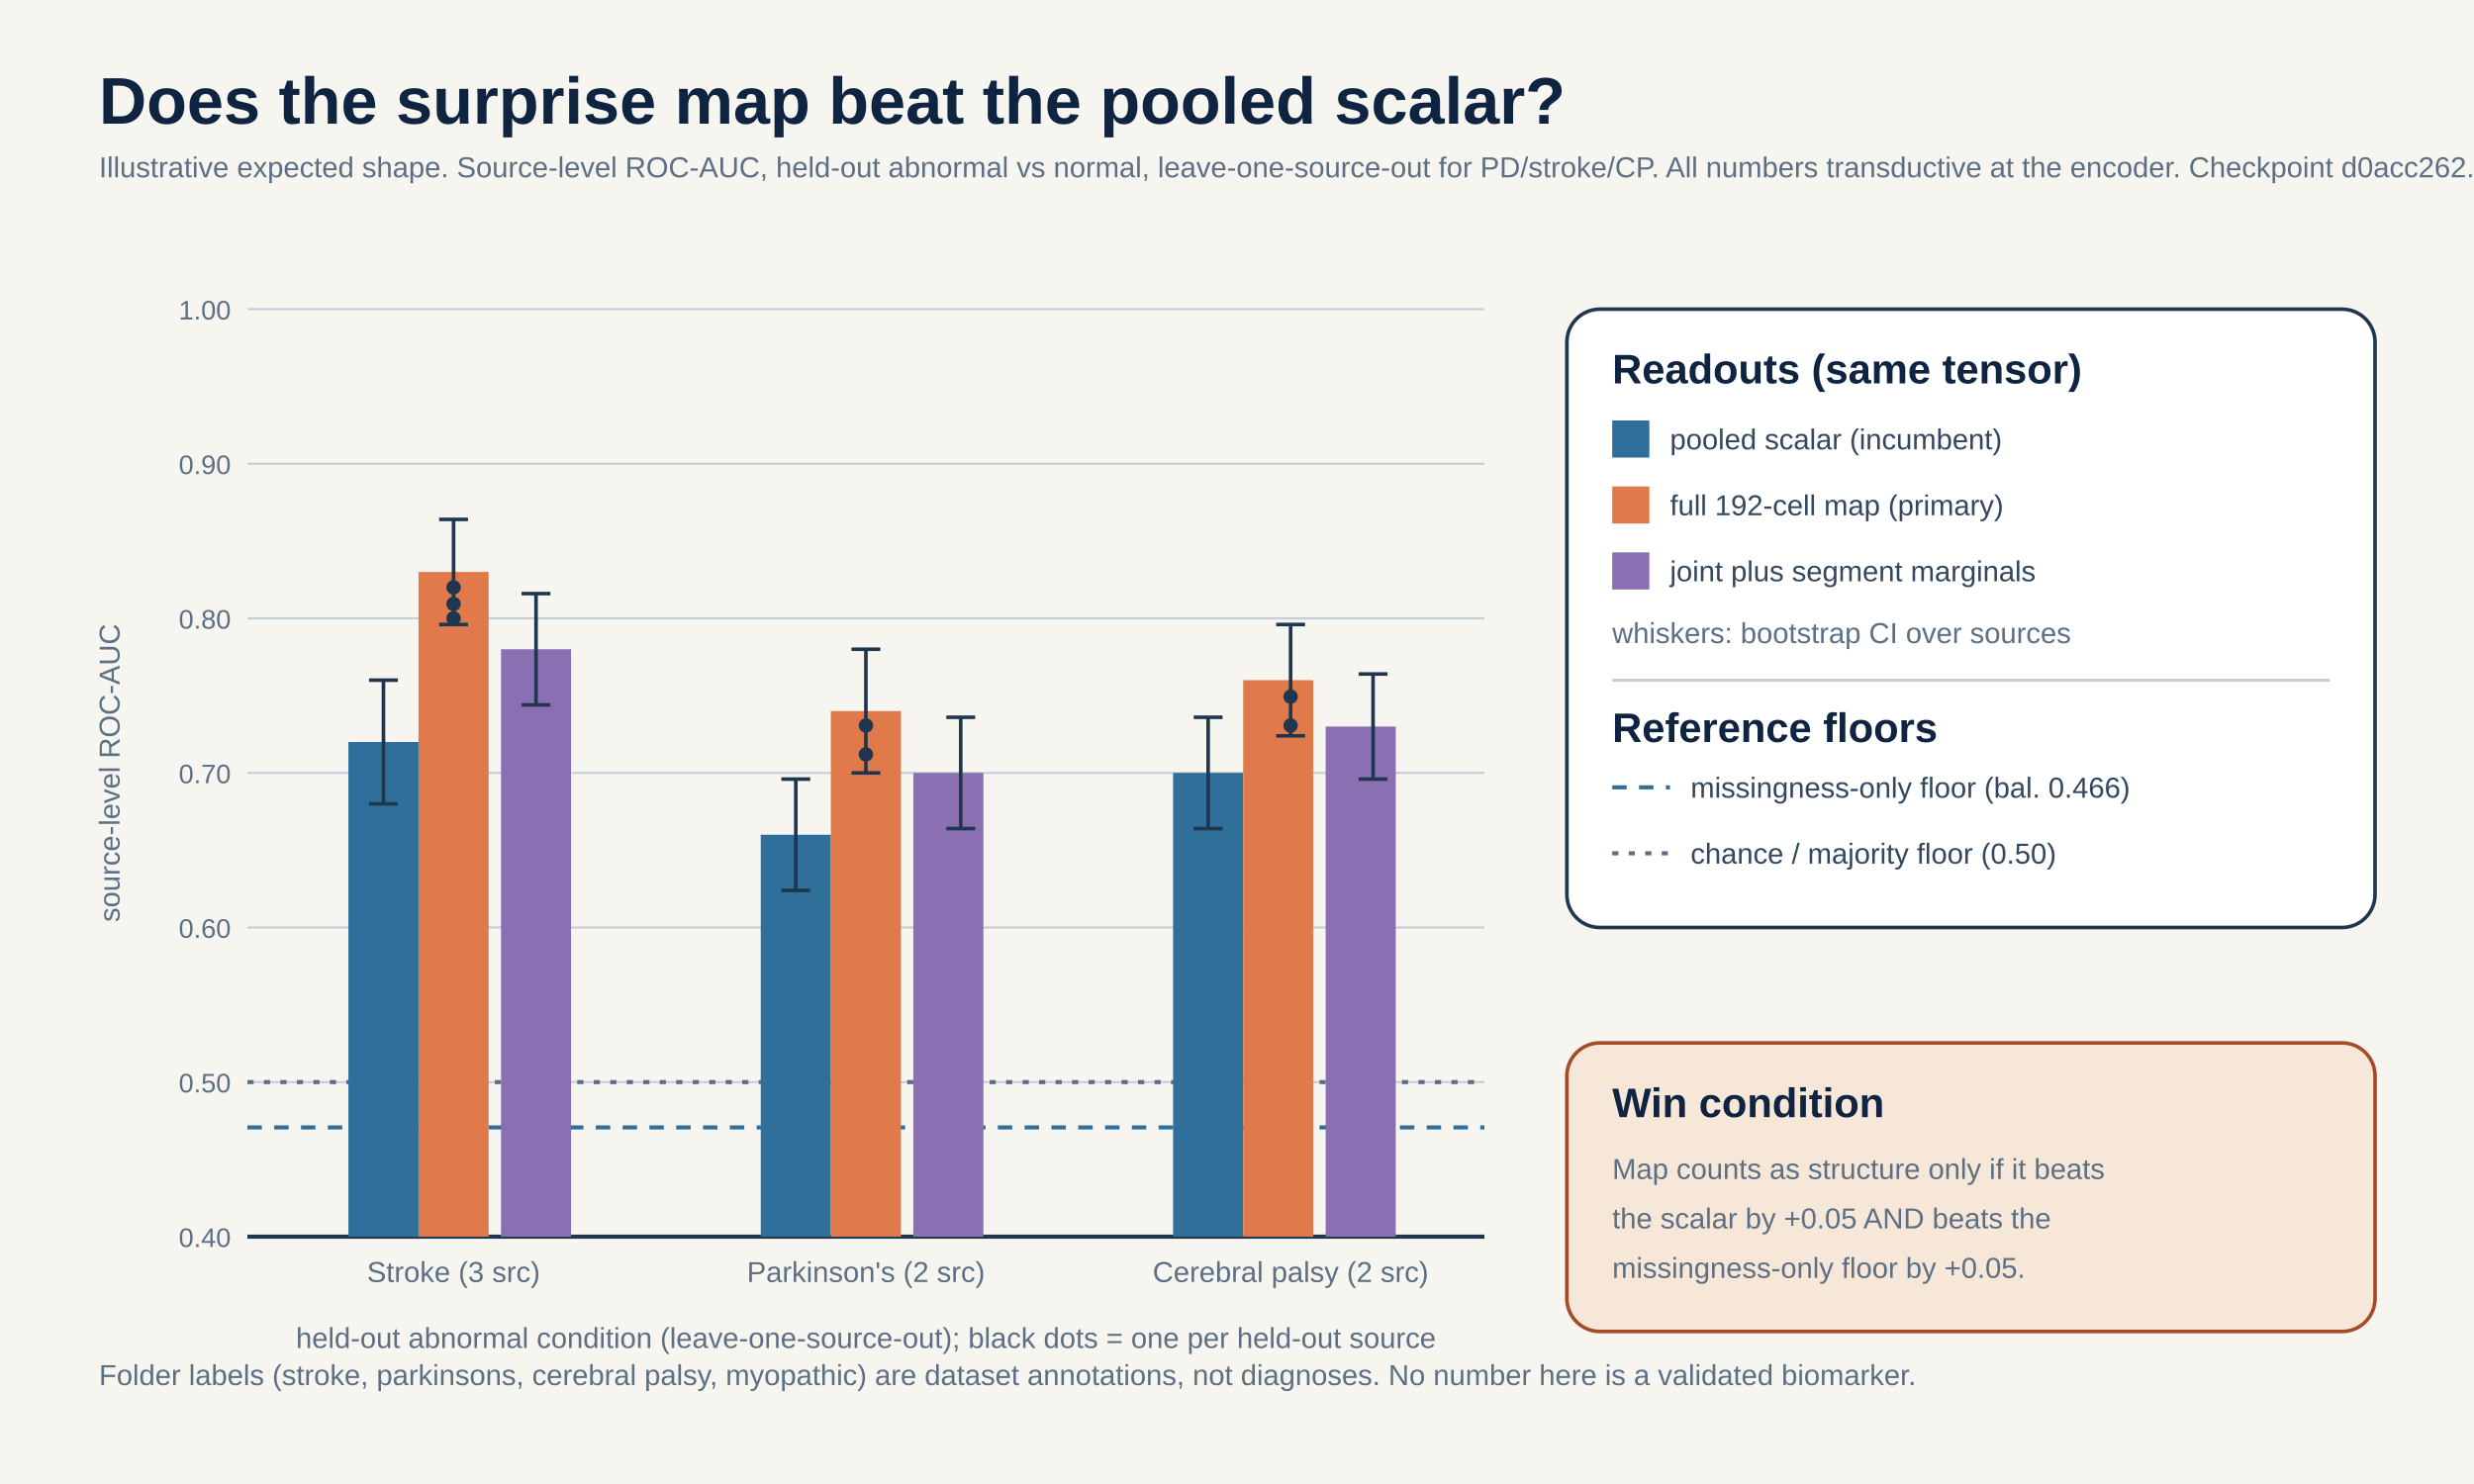
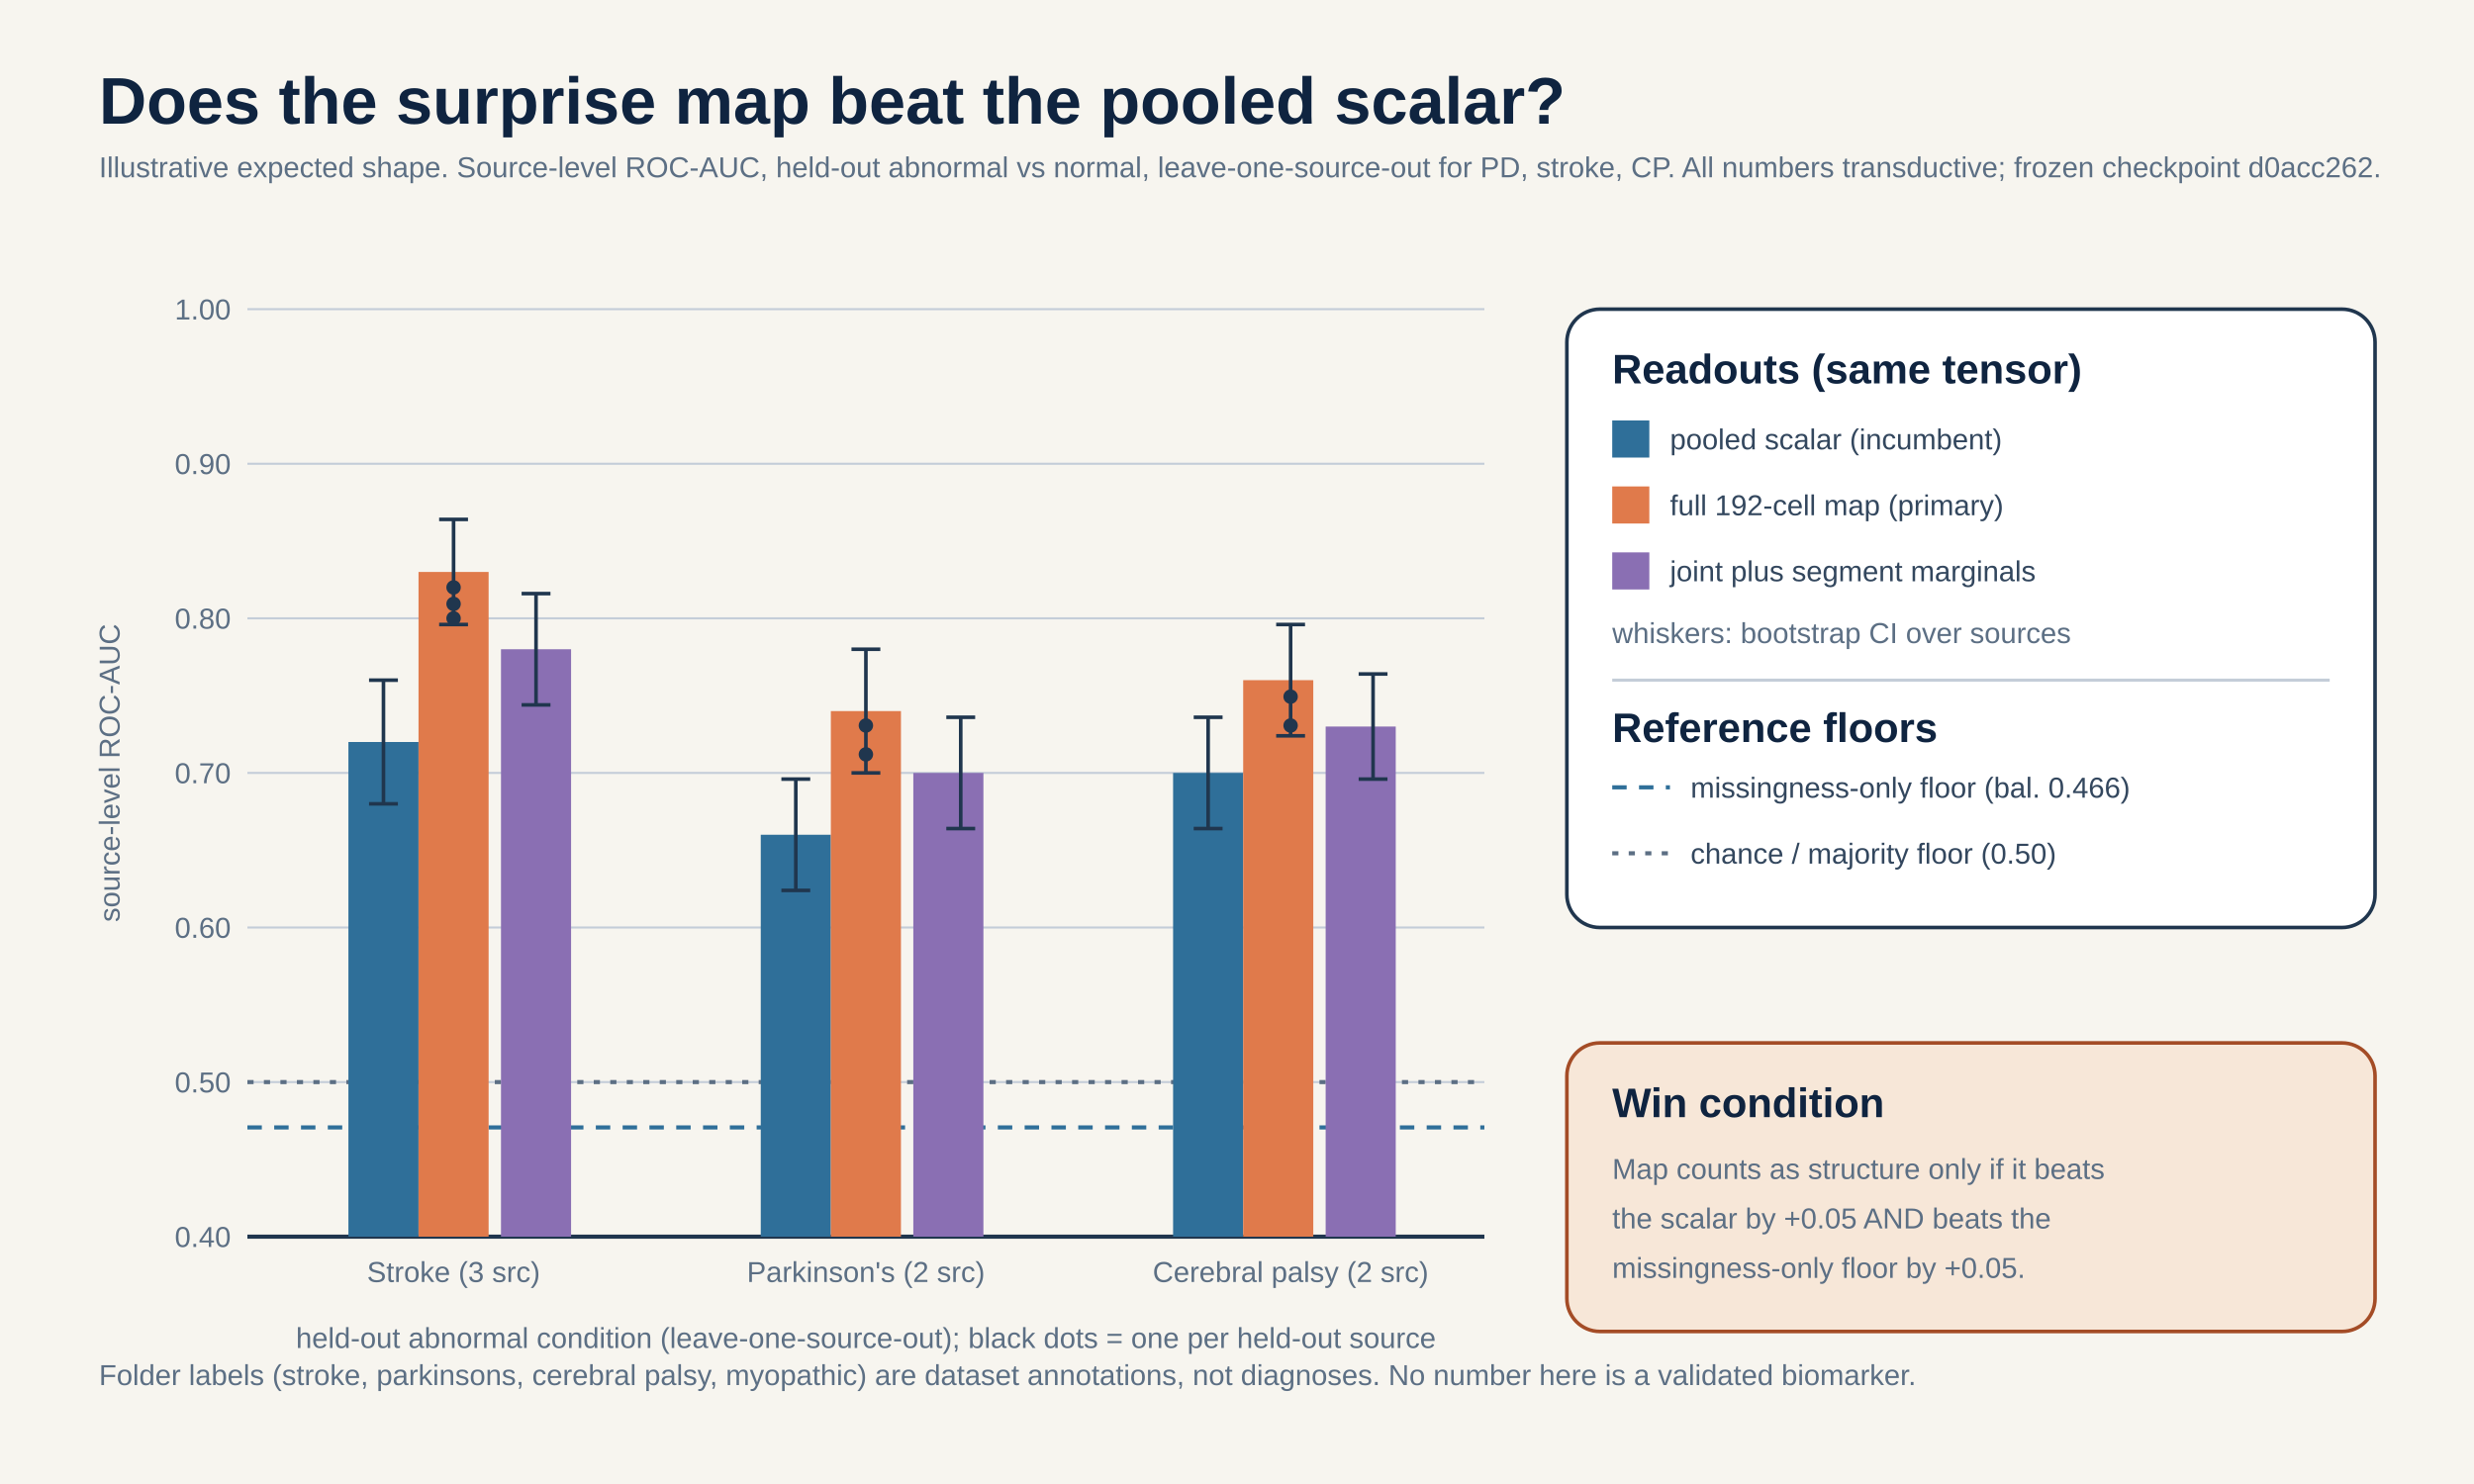
<svg xmlns="http://www.w3.org/2000/svg" viewBox="0 0 1200 720" role="img" aria-labelledby="t2 d2">
  <style>
    .h  { font: 700 32px Arial, Helvetica, sans-serif; fill:#0f2440; }
    .t  { font: 700 20px Arial, Helvetica, sans-serif; fill:#0f2440; }
    .b  { font: 16px Arial, Helvetica, sans-serif; fill:#33475e; }
    .s  { font: 14px Arial, Helvetica, sans-serif; fill:#5c6f84; }
-     .axis { font: 13px Arial, Helvetica, sans-serif; fill:#5c6f84; }
+     .axis { font: 14px Arial, Helvetica, sans-serif; fill:#5c6f84; }
    .lg { font: 14px Arial, Helvetica, sans-serif; fill:#33475e; }
  </style>
  <rect x="0" y="0" width="1200" height="720" fill="#f7f5ef" />
  <text class="h" x="48" y="60">Does the surprise map beat the pooled scalar?</text>
-   <text class="s" x="48" y="86">Illustrative expected shape. Source-level ROC-AUC, held-out abnormal vs normal, leave-one-source-out for PD/stroke/CP. All numbers transductive at the encoder. Checkpoint d0acc262.</text>
+   <text class="s" x="48" y="86">Illustrative expected shape. Source-level ROC-AUC, held-out abnormal vs normal, leave-one-source-out for PD, stroke, CP. All numbers transductive; frozen checkpoint d0acc262.</text>
  <g>
    <line x1="120" y1="150" x2="720" y2="150" stroke="#c4cdd8" stroke-width="1" />
    <line x1="120" y1="225" x2="720" y2="225" stroke="#c4cdd8" stroke-width="1" />
    <line x1="120" y1="300" x2="720" y2="300" stroke="#c4cdd8" stroke-width="1" />
    <line x1="120" y1="375" x2="720" y2="375" stroke="#c4cdd8" stroke-width="1" />
    <line x1="120" y1="450" x2="720" y2="450" stroke="#c4cdd8" stroke-width="1" />
    <line x1="120" y1="525" x2="720" y2="525" stroke="#c4cdd8" stroke-width="1" />
    <line x1="120" y1="600" x2="720" y2="600" stroke="#20364e" stroke-width="2" />
    <text class="axis" x="112" y="155" text-anchor="end">1.00</text>
    <text class="axis" x="112" y="230" text-anchor="end">0.90</text>
    <text class="axis" x="112" y="305" text-anchor="end">0.80</text>
    <text class="axis" x="112" y="380" text-anchor="end">0.70</text>
    <text class="axis" x="112" y="455" text-anchor="end">0.60</text>
    <text class="axis" x="112" y="530" text-anchor="end">0.50</text>
    <text class="axis" x="112" y="605" text-anchor="end">0.40</text>
  </g>
  <text class="s" x="58" y="375" text-anchor="middle" transform="rotate(-90 58 375)">source-level ROC-AUC</text>
  <line x1="120" y1="547" x2="720" y2="547" stroke="#2f6f99" stroke-width="2" stroke-dasharray="7 6" />
  <line x1="120" y1="525" x2="720" y2="525" stroke="#5c6f84" stroke-width="2" stroke-dasharray="3 5" />
  <rect x="169" y="360" width="34" height="240" fill="#2f6f99" />
  <rect x="203" y="277.5" width="34" height="322.5" fill="#e07a4b" />
  <rect x="243" y="315" width="34" height="285" fill="#8a6fb3" />
  <line x1="186" y1="330" x2="186" y2="390" stroke="#20364e" stroke-width="1.75" />
  <line x1="179" y1="330" x2="193" y2="330" stroke="#20364e" stroke-width="1.75" />
  <line x1="179" y1="390" x2="193" y2="390" stroke="#20364e" stroke-width="1.75" />
  <line x1="220" y1="252" x2="220" y2="303" stroke="#20364e" stroke-width="1.75" />
  <line x1="213" y1="252" x2="227" y2="252" stroke="#20364e" stroke-width="1.75" />
  <line x1="213" y1="303" x2="227" y2="303" stroke="#20364e" stroke-width="1.75" />
  <line x1="260" y1="288" x2="260" y2="342" stroke="#20364e" stroke-width="1.75" />
  <line x1="253" y1="288" x2="267" y2="288" stroke="#20364e" stroke-width="1.75" />
  <line x1="253" y1="342" x2="267" y2="342" stroke="#20364e" stroke-width="1.75" />
  <circle cx="220" cy="285" r="3.5" fill="#20364e" />
  <circle cx="220" cy="293" r="3.5" fill="#20364e" />
  <circle cx="220" cy="300" r="3.5" fill="#20364e" />
  <text class="s" x="220" y="622" text-anchor="middle">Stroke (3 src)</text>
  <rect x="369" y="405" width="34" height="195" fill="#2f6f99" />
  <rect x="403" y="345" width="34" height="255" fill="#e07a4b" />
  <rect x="443" y="375" width="34" height="225" fill="#8a6fb3" />
  <line x1="386" y1="378" x2="386" y2="432" stroke="#20364e" stroke-width="1.75" />
  <line x1="379" y1="378" x2="393" y2="378" stroke="#20364e" stroke-width="1.75" />
  <line x1="379" y1="432" x2="393" y2="432" stroke="#20364e" stroke-width="1.75" />
  <line x1="420" y1="315" x2="420" y2="375" stroke="#20364e" stroke-width="1.75" />
  <line x1="413" y1="315" x2="427" y2="315" stroke="#20364e" stroke-width="1.75" />
  <line x1="413" y1="375" x2="427" y2="375" stroke="#20364e" stroke-width="1.75" />
  <line x1="466" y1="348" x2="466" y2="402" stroke="#20364e" stroke-width="1.75" />
  <line x1="459" y1="348" x2="473" y2="348" stroke="#20364e" stroke-width="1.75" />
  <line x1="459" y1="402" x2="473" y2="402" stroke="#20364e" stroke-width="1.75" />
  <circle cx="420" cy="352" r="3.5" fill="#20364e" />
  <circle cx="420" cy="366" r="3.5" fill="#20364e" />
  <text class="s" x="420" y="622" text-anchor="middle">Parkinson's (2 src)</text>
  <rect x="569" y="375" width="34" height="225" fill="#2f6f99" />
  <rect x="603" y="330" width="34" height="270" fill="#e07a4b" />
  <rect x="643" y="352.5" width="34" height="247.5" fill="#8a6fb3" />
  <line x1="586" y1="348" x2="586" y2="402" stroke="#20364e" stroke-width="1.75" />
  <line x1="579" y1="348" x2="593" y2="348" stroke="#20364e" stroke-width="1.75" />
  <line x1="579" y1="402" x2="593" y2="402" stroke="#20364e" stroke-width="1.75" />
  <line x1="626" y1="303" x2="626" y2="357" stroke="#20364e" stroke-width="1.75" />
  <line x1="619" y1="303" x2="633" y2="303" stroke="#20364e" stroke-width="1.75" />
  <line x1="619" y1="357" x2="633" y2="357" stroke="#20364e" stroke-width="1.75" />
  <line x1="666" y1="327" x2="666" y2="378" stroke="#20364e" stroke-width="1.75" />
  <line x1="659" y1="327" x2="673" y2="327" stroke="#20364e" stroke-width="1.75" />
  <line x1="659" y1="378" x2="673" y2="378" stroke="#20364e" stroke-width="1.75" />
  <circle cx="626" cy="338" r="3.5" fill="#20364e" />
  <circle cx="626" cy="352" r="3.5" fill="#20364e" />
  <text class="s" x="626" y="622" text-anchor="middle">Cerebral palsy (2 src)</text>
  <text class="s" x="420" y="654" text-anchor="middle">held-out abnormal condition (leave-one-source-out); black dots = one per held-out source</text>
  <g>
    <rect x="760" y="150" width="392" height="300" rx="16" fill="#ffffff" stroke="#20364e" stroke-width="1.75" />
    <text class="t" x="782" y="186">Readouts (same tensor)</text>
    <rect x="782" y="204" width="18" height="18" fill="#2f6f99" />
    <text class="lg" x="810" y="218">pooled scalar (incumbent)</text>
    <rect x="782" y="236" width="18" height="18" fill="#e07a4b" />
    <text class="lg" x="810" y="250">full 192-cell map (primary)</text>
    <rect x="782" y="268" width="18" height="18" fill="#8a6fb3" />
    <text class="lg" x="810" y="282">joint plus segment marginals</text>
    <text class="s" x="782" y="312">whiskers: bootstrap CI over sources</text>
    <line x1="782" y1="330" x2="1130" y2="330" stroke="#c4cdd8" stroke-width="1.5" />
    <text class="t" x="782" y="360" font-size="16">Reference floors</text>
    <line x1="782" y1="382" x2="810" y2="382" stroke="#2f6f99" stroke-width="2" stroke-dasharray="7 6" />
    <text class="lg" x="820" y="387" fill="#2f6f99">missingness-only floor (bal. 0.466)</text>
    <line x1="782" y1="414" x2="810" y2="414" stroke="#5c6f84" stroke-width="2" stroke-dasharray="3 5" />
    <text class="lg" x="820" y="419" fill="#5c6f84">chance / majority floor (0.50)</text>
  </g>
  <g>
    <rect x="760" y="506" width="392" height="140" rx="16" fill="#f7e7d8" stroke="#a44c26" stroke-width="1.75" />
    <text class="t" x="782" y="542" fill="#0f2440">Win condition</text>
    <text class="s" x="782" y="572">Map counts as structure only if it beats</text>
    <text class="s" x="782" y="596">the scalar by +0.05 AND beats the</text>
    <text class="s" x="782" y="620">missingness-only floor by +0.05.</text>
  </g>
  <text class="s" x="48" y="672">Folder labels (stroke, parkinsons, cerebral palsy, myopathic) are dataset annotations, not diagnoses. No number here is a validated biomarker.</text>
</svg>
